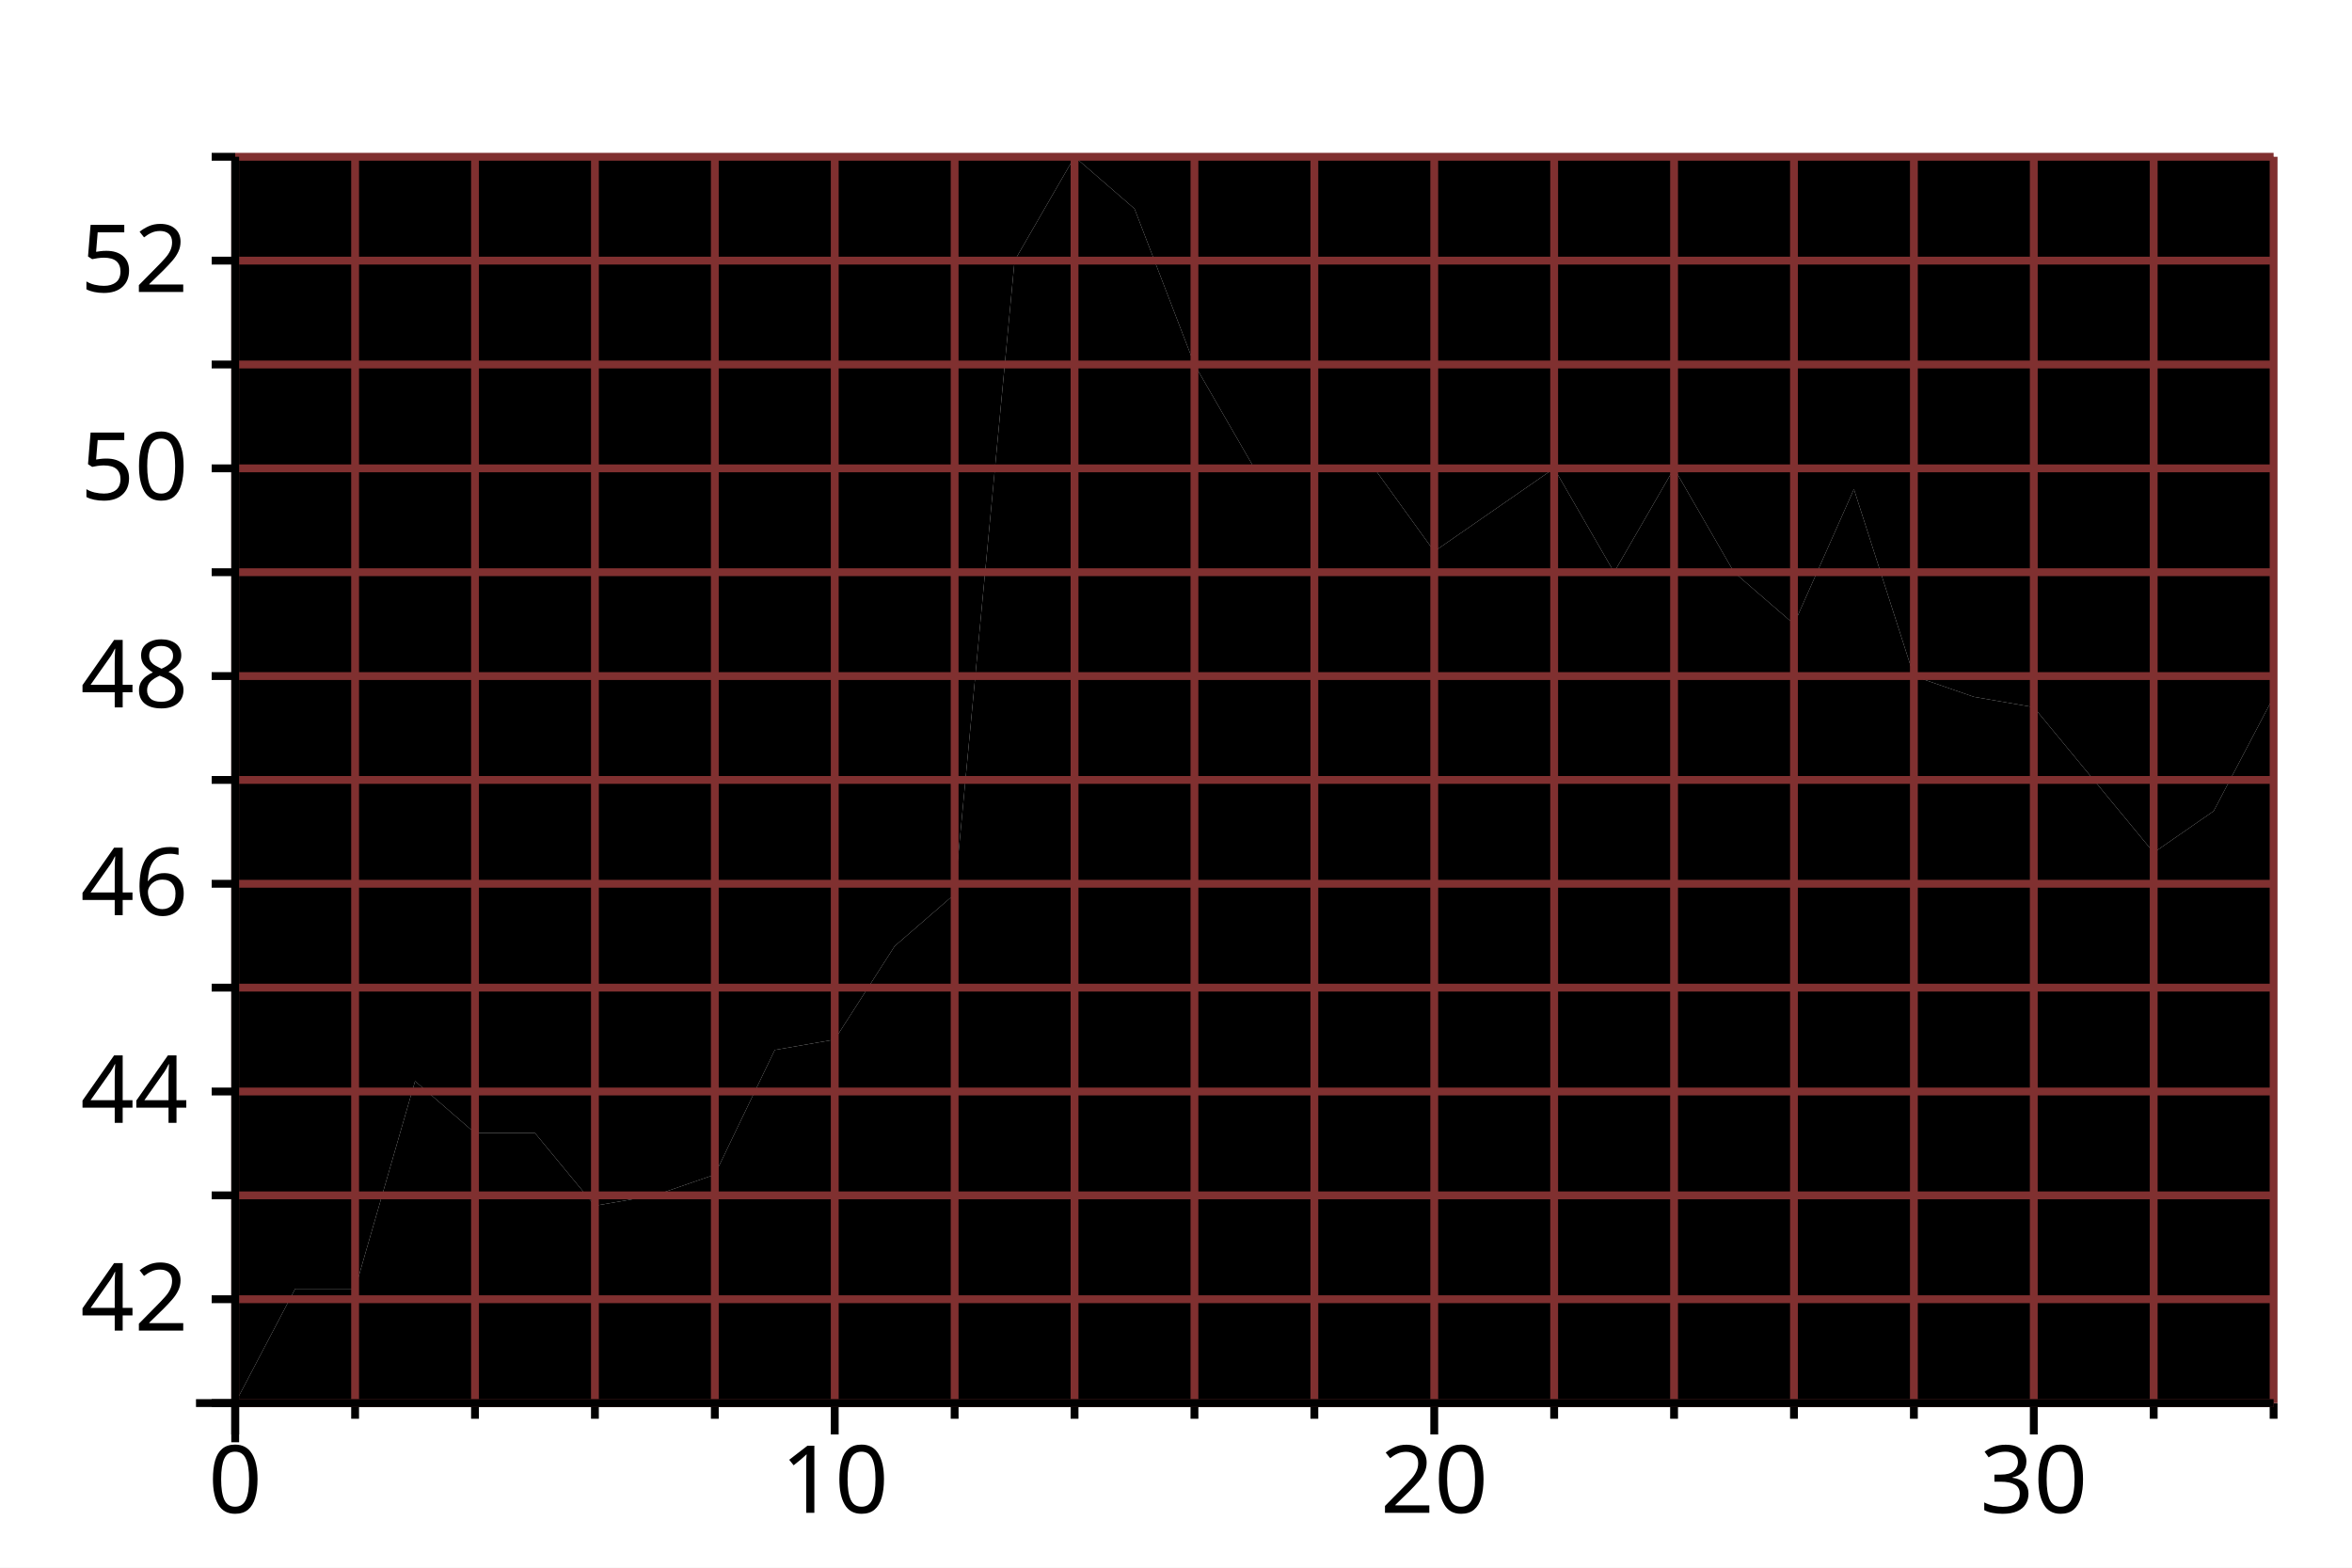
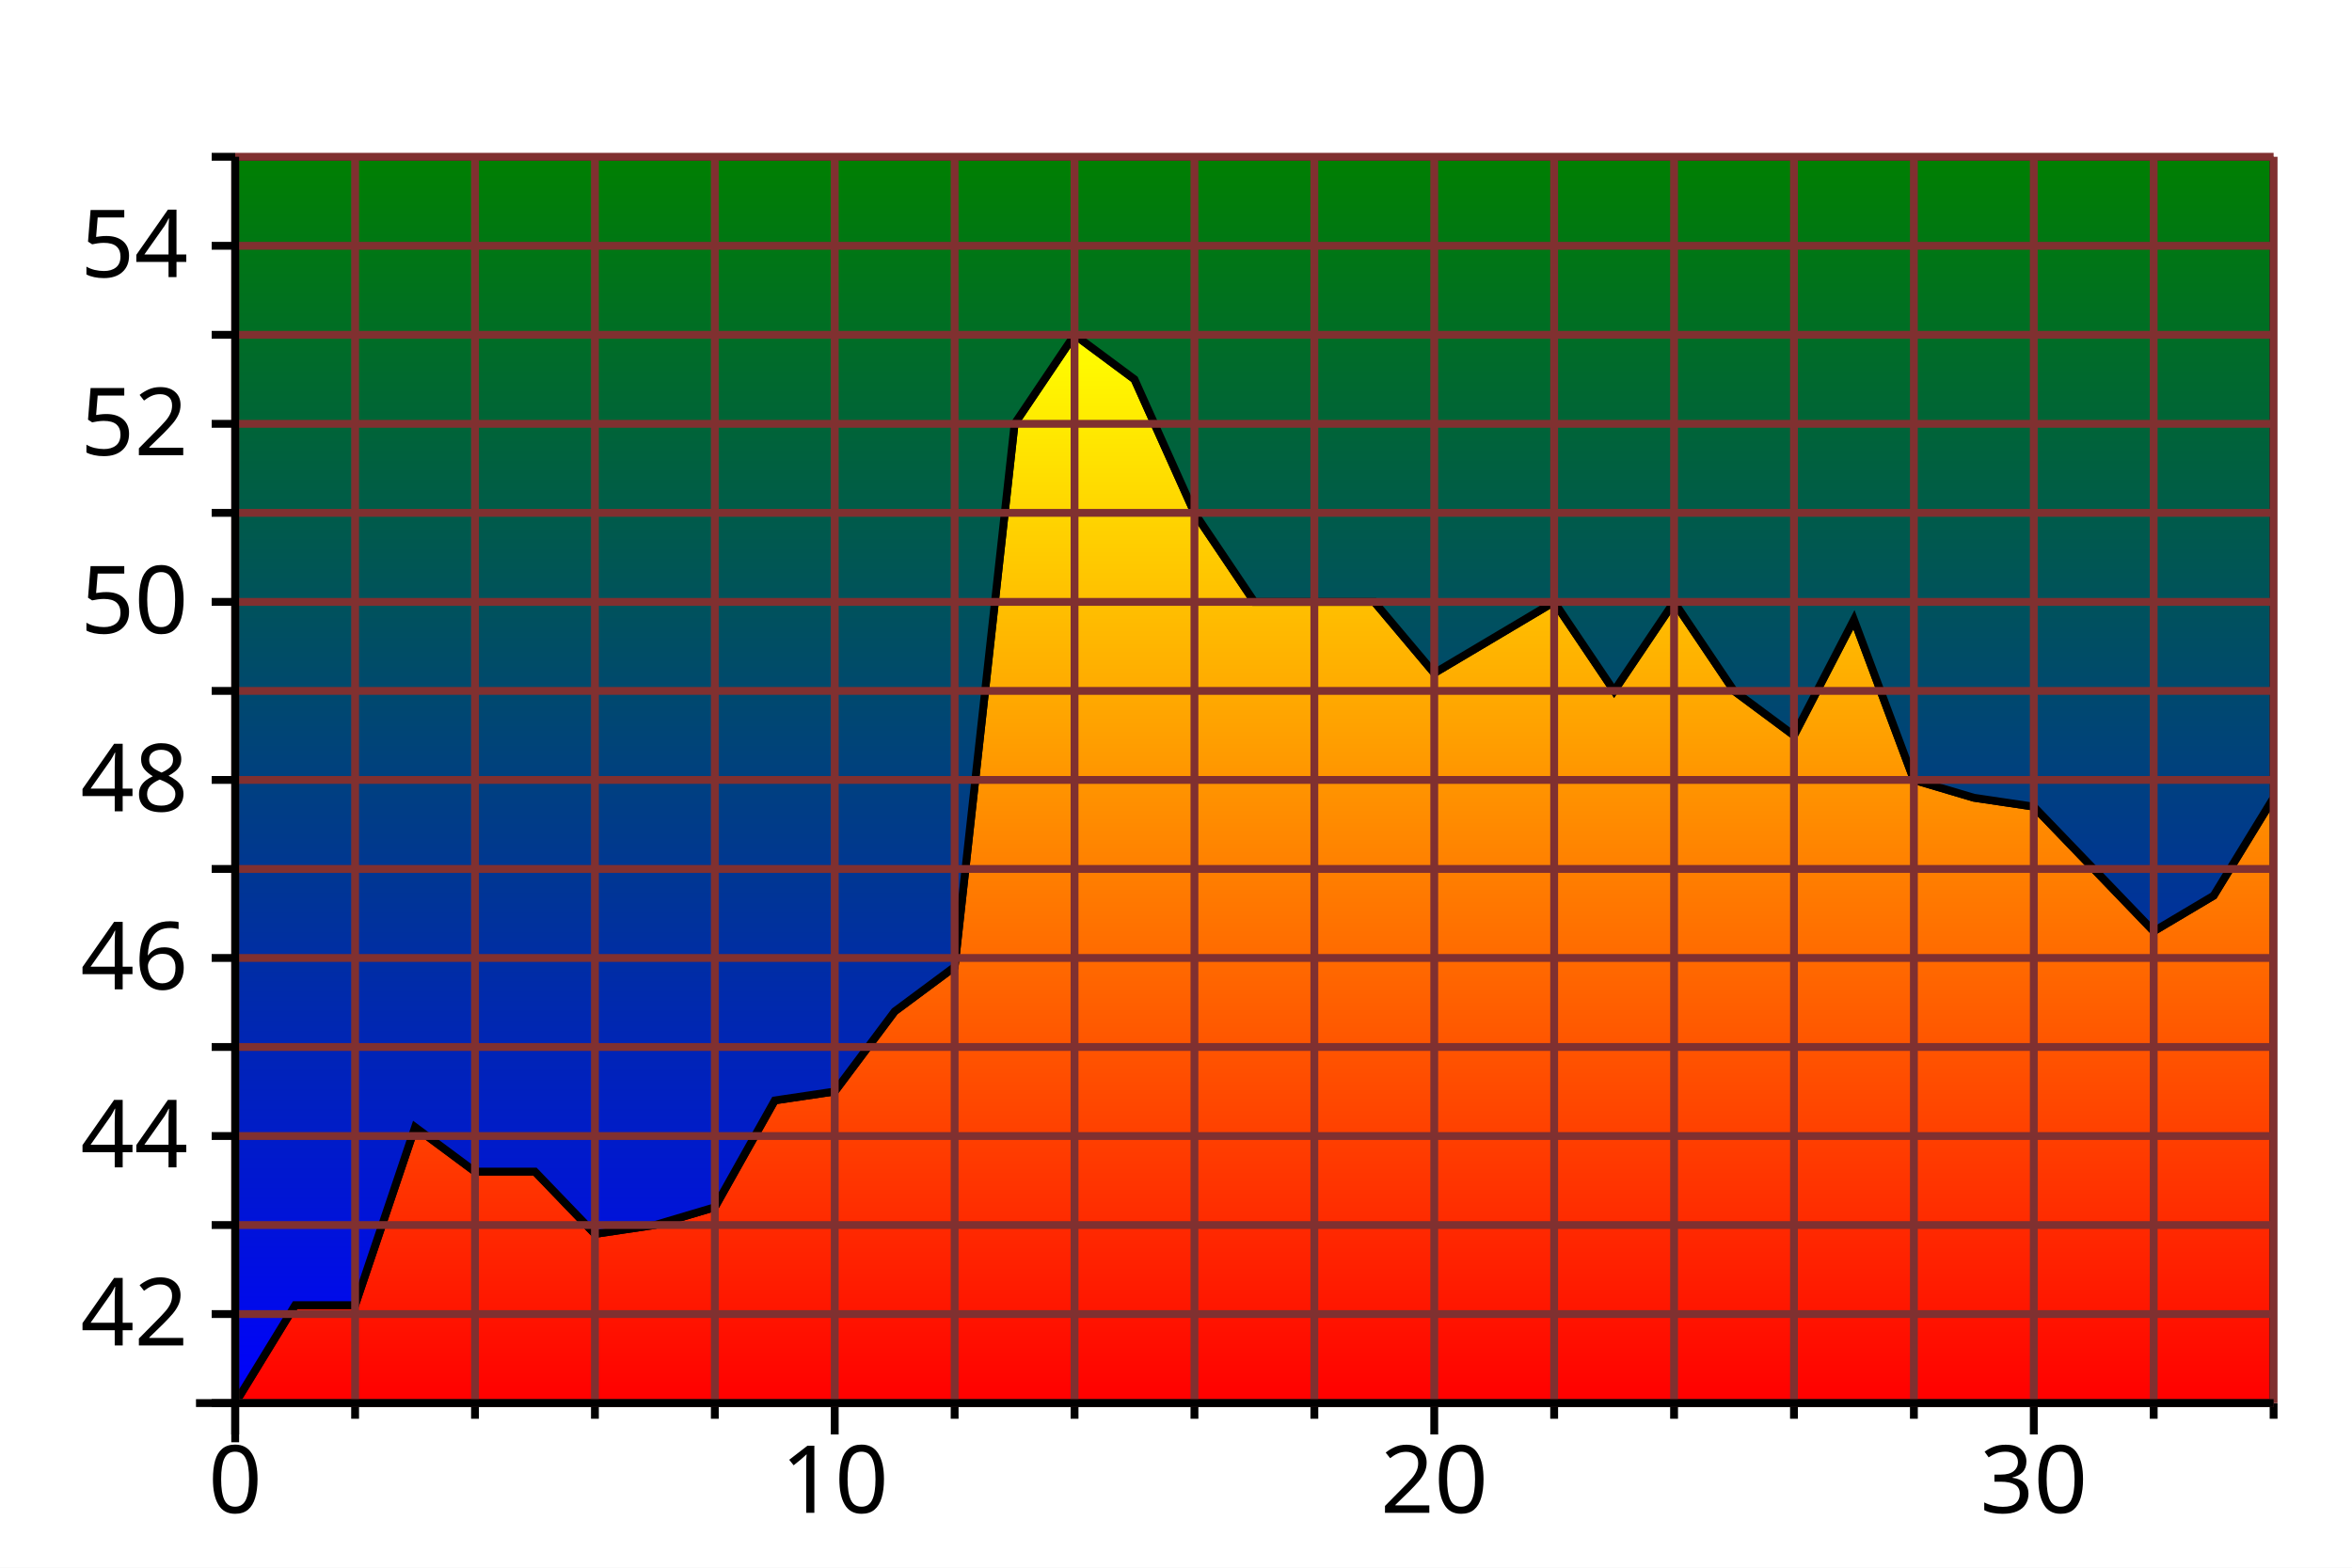
<svg xmlns="http://www.w3.org/2000/svg" width="300" height="200" version="1.1">
  <defs>
    <linearGradient id="gradient-0" x1="0" x2="0" y1="0" y2="1">
      <stop offset="0%" stop-color="yellow" />
      <stop offset="100%" stop-color="red" />
    </linearGradient>
    <linearGradient id="gradient-1" x1="0" x2="0" y1="0" y2="1">
      <stop offset="0%" stop-color="green" />
      <stop offset="100%" stop-color="blue" />
    </linearGradient>
  </defs>
  <rect width="300" height="200" x="0" y="0" fill="white" />
  <clipPath id="clip-0">
    <rect x="30" y="20" width="260" height="159" />
  </clipPath>
-   <polygon points="30 179, 30 179.0, 37.647 164.425, 45.294 164.425, 52.941 137.925, 60.588 144.55, 68.235 144.55, 75.882 153.825, 83.529 152.5, 91.176 149.85, 98.824 133.95, 106.471 132.625, 114.118 120.7, 121.765 114.075, 129.412 33.25, 137.059 20.0, 144.706 26.625, 152.353 46.5, 160.0 59.75, 167.647 59.75, 175.294 59.75, 182.941 70.35, 190.588 65.05, 198.235 59.75, 205.882 73.0, 213.529 59.75, 221.176 73.0, 228.824 79.625, 236.471 62.4, 244.118 86.25, 251.765 88.9, 259.412 90.225, 267.059 99.5, 274.706 108.775, 282.353 103.475, 290 88.9, 290 179" />
+   <polygon points="30 179, 30 179.0, 37.647 166.507, 45.294 166.507, 52.941 143.793, 60.588 149.471, 68.235 149.471, 75.882 157.421, 83.529 156.286, 91.176 154.014, 98.824 140.386, 106.471 139.25, 114.118 129.029, 121.765 123.35, 129.412 54.071, 137.059 42.714, 144.706 48.393, 152.353 65.429, 160.0 76.786, 167.647 76.786, 175.294 76.786, 182.941 85.871, 190.588 81.329, 198.235 76.786, 205.882 88.143, 213.529 76.786, 221.176 88.143, 228.824 93.821, 236.471 79.057, 244.118 99.5, 251.765 101.771, 259.412 102.907, 267.059 110.857, 274.706 118.807, 282.353 114.264, 290 101.771, 290 179" stroke="black" clip-path="url(#clip-0)" x1="0" x2="0" y1="0" y2="1" fill="url(#gradient-0)" />
  <clipPath id="clip-1">
    <rect x="30" y="20" width="260" height="159" />
  </clipPath>
-   <polygon points="30 20, 30 179.0, 37.647 164.425, 45.294 164.425, 52.941 137.925, 60.588 144.55, 68.235 144.55, 75.882 153.825, 83.529 152.5, 91.176 149.85, 98.824 133.95, 106.471 132.625, 114.118 120.7, 121.765 114.075, 129.412 33.25, 137.059 20.0, 144.706 26.625, 152.353 46.5, 160.0 59.75, 167.647 59.75, 175.294 59.75, 182.941 70.35, 190.588 65.05, 198.235 59.75, 205.882 73.0, 213.529 59.75, 221.176 73.0, 228.824 79.625, 236.471 62.4, 244.118 86.25, 251.765 88.9, 259.412 90.225, 267.059 99.5, 274.706 108.775, 282.353 103.475, 290 88.9, 290 20" />
+   <polygon points="30 20, 30 179.0, 37.647 166.507, 45.294 166.507, 52.941 143.793, 60.588 149.471, 68.235 149.471, 75.882 157.421, 83.529 156.286, 91.176 154.014, 98.824 140.386, 106.471 139.25, 114.118 129.029, 121.765 123.35, 129.412 54.071, 137.059 42.714, 144.706 48.393, 152.353 65.429, 160.0 76.786, 167.647 76.786, 175.294 76.786, 182.941 85.871, 190.588 81.329, 198.235 76.786, 205.882 88.143, 213.529 76.786, 221.176 88.143, 228.824 93.821, 236.471 79.057, 244.118 99.5, 251.765 101.771, 259.412 102.907, 267.059 110.857, 274.706 118.807, 282.353 114.264, 290 101.771, 290 20" stroke="black" clip-path="url(#clip-1)" x1="0" x2="0" y1="0" y2="1" fill="url(#gradient-1)" />
  <line x1="30.0" x2="30.0" y1="179" y2="183" stroke="black" />
-   <line x1="30.0" x2="30.0" y1="20" y2="179" stroke="#803030" opacity="nil" />
-   <text y="193" x="30.0" fill="black" font-size="12" text-anchor="middle" font-family="sans-serif"> 0</text>
+   <line x1="30.0" x2="30.0" y1="20" y2="179" stroke="#803030" opacity="1" />
+   <text y="193" x="30.0" fill="black" font-weight="normal" font-size="12" text-anchor="middle" font-family="sans-serif"> 0</text>
  <line x1="45.294" x2="45.294" y1="179" y2="181" stroke="black" />
-   <line x1="45.294" x2="45.294" y1="20" y2="179" stroke="#803030" opacity="nil" />
+   <line x1="45.294" x2="45.294" y1="20" y2="179" stroke="#803030" opacity="1" />
  <line x1="60.588" x2="60.588" y1="179" y2="181" stroke="black" />
-   <line x1="60.588" x2="60.588" y1="20" y2="179" stroke="#803030" opacity="nil" />
+   <line x1="60.588" x2="60.588" y1="20" y2="179" stroke="#803030" opacity="1" />
  <line x1="75.882" x2="75.882" y1="179" y2="181" stroke="black" />
-   <line x1="75.882" x2="75.882" y1="20" y2="179" stroke="#803030" opacity="nil" />
+   <line x1="75.882" x2="75.882" y1="20" y2="179" stroke="#803030" opacity="1" />
  <line x1="91.176" x2="91.176" y1="179" y2="181" stroke="black" />
-   <line x1="91.176" x2="91.176" y1="20" y2="179" stroke="#803030" opacity="nil" />
+   <line x1="91.176" x2="91.176" y1="20" y2="179" stroke="#803030" opacity="1" />
  <line x1="106.471" x2="106.471" y1="179" y2="183" stroke="black" />
-   <line x1="106.471" x2="106.471" y1="20" y2="179" stroke="#803030" opacity="nil" />
-   <text y="193" x="106.471" fill="black" font-size="12" text-anchor="middle" font-family="sans-serif"> 10</text>
+   <line x1="106.471" x2="106.471" y1="20" y2="179" stroke="#803030" opacity="1" />
+   <text y="193" x="106.471" fill="black" font-weight="normal" font-size="12" text-anchor="middle" font-family="sans-serif"> 10</text>
  <line x1="121.765" x2="121.765" y1="179" y2="181" stroke="black" />
-   <line x1="121.765" x2="121.765" y1="20" y2="179" stroke="#803030" opacity="nil" />
+   <line x1="121.765" x2="121.765" y1="20" y2="179" stroke="#803030" opacity="1" />
  <line x1="137.059" x2="137.059" y1="179" y2="181" stroke="black" />
-   <line x1="137.059" x2="137.059" y1="20" y2="179" stroke="#803030" opacity="nil" />
+   <line x1="137.059" x2="137.059" y1="20" y2="179" stroke="#803030" opacity="1" />
  <line x1="152.353" x2="152.353" y1="179" y2="181" stroke="black" />
-   <line x1="152.353" x2="152.353" y1="20" y2="179" stroke="#803030" opacity="nil" />
+   <line x1="152.353" x2="152.353" y1="20" y2="179" stroke="#803030" opacity="1" />
  <line x1="167.647" x2="167.647" y1="179" y2="181" stroke="black" />
-   <line x1="167.647" x2="167.647" y1="20" y2="179" stroke="#803030" opacity="nil" />
+   <line x1="167.647" x2="167.647" y1="20" y2="179" stroke="#803030" opacity="1" />
  <line x1="182.941" x2="182.941" y1="179" y2="183" stroke="black" />
-   <line x1="182.941" x2="182.941" y1="20" y2="179" stroke="#803030" opacity="nil" />
-   <text y="193" x="182.941" fill="black" font-size="12" text-anchor="middle" font-family="sans-serif"> 20</text>
+   <line x1="182.941" x2="182.941" y1="20" y2="179" stroke="#803030" opacity="1" />
+   <text y="193" x="182.941" fill="black" font-weight="normal" font-size="12" text-anchor="middle" font-family="sans-serif"> 20</text>
  <line x1="198.235" x2="198.235" y1="179" y2="181" stroke="black" />
-   <line x1="198.235" x2="198.235" y1="20" y2="179" stroke="#803030" opacity="nil" />
+   <line x1="198.235" x2="198.235" y1="20" y2="179" stroke="#803030" opacity="1" />
  <line x1="213.529" x2="213.529" y1="179" y2="181" stroke="black" />
-   <line x1="213.529" x2="213.529" y1="20" y2="179" stroke="#803030" opacity="nil" />
+   <line x1="213.529" x2="213.529" y1="20" y2="179" stroke="#803030" opacity="1" />
  <line x1="228.824" x2="228.824" y1="179" y2="181" stroke="black" />
-   <line x1="228.824" x2="228.824" y1="20" y2="179" stroke="#803030" opacity="nil" />
+   <line x1="228.824" x2="228.824" y1="20" y2="179" stroke="#803030" opacity="1" />
  <line x1="244.118" x2="244.118" y1="179" y2="181" stroke="black" />
-   <line x1="244.118" x2="244.118" y1="20" y2="179" stroke="#803030" opacity="nil" />
+   <line x1="244.118" x2="244.118" y1="20" y2="179" stroke="#803030" opacity="1" />
  <line x1="259.412" x2="259.412" y1="179" y2="183" stroke="black" />
-   <line x1="259.412" x2="259.412" y1="20" y2="179" stroke="#803030" opacity="nil" />
-   <text y="193" x="259.412" fill="black" font-size="12" text-anchor="middle" font-family="sans-serif"> 30</text>
+   <line x1="259.412" x2="259.412" y1="20" y2="179" stroke="#803030" opacity="1" />
+   <text y="193" x="259.412" fill="black" font-weight="normal" font-size="12" text-anchor="middle" font-family="sans-serif"> 30</text>
  <line x1="274.706" x2="274.706" y1="179" y2="181" stroke="black" />
-   <line x1="274.706" x2="274.706" y1="20" y2="179" stroke="#803030" opacity="nil" />
+   <line x1="274.706" x2="274.706" y1="20" y2="179" stroke="#803030" opacity="1" />
  <line x1="290.0" x2="290.0" y1="179" y2="181" stroke="black" />
-   <line x1="290.0" x2="290.0" y1="20" y2="179" stroke="#803030" opacity="nil" />
+   <line x1="290.0" x2="290.0" y1="20" y2="179" stroke="#803030" opacity="1" />
  <line x1="30" x2="27" y1="179.0" y2="179.0" stroke="black" />
-   <line x1="30" x2="290" y1="179.0" y2="179.0" opacity="nil" stroke="#803030" />
-   <line x1="30" x2="27" y1="165.75" y2="165.75" stroke="black" />
-   <line x1="30" x2="290" y1="165.75" y2="165.75" opacity="nil" stroke="#803030" />
-   <text y="169.75" x="24" fill="black" font-size="12" text-anchor="end" font-family="sans-serif"> 42</text>
-   <line x1="30" x2="27" y1="152.5" y2="152.5" stroke="black" />
-   <line x1="30" x2="290" y1="152.5" y2="152.5" opacity="nil" stroke="#803030" />
-   <line x1="30" x2="27" y1="139.25" y2="139.25" stroke="black" />
-   <line x1="30" x2="290" y1="139.25" y2="139.25" opacity="nil" stroke="#803030" />
-   <text y="143.25" x="24" fill="black" font-size="12" text-anchor="end" font-family="sans-serif"> 44</text>
-   <line x1="30" x2="27" y1="126.0" y2="126.0" stroke="black" />
-   <line x1="30" x2="290" y1="126.0" y2="126.0" opacity="nil" stroke="#803030" />
-   <line x1="30" x2="27" y1="112.75" y2="112.75" stroke="black" />
-   <line x1="30" x2="290" y1="112.75" y2="112.75" opacity="nil" stroke="#803030" />
-   <text y="116.75" x="24" fill="black" font-size="12" text-anchor="end" font-family="sans-serif"> 46</text>
+   <line x1="30" x2="290" y1="179.0" y2="179.0" opacity="1" stroke="#803030" />
+   <line x1="30" x2="27" y1="167.643" y2="167.643" stroke="black" />
+   <line x1="30" x2="290" y1="167.643" y2="167.643" opacity="1" stroke="#803030" />
+   <text y="171.643" x="24" fill="black" font-size="12" text-anchor="end" font-family="sans-serif"> 42</text>
+   <line x1="30" x2="27" y1="156.286" y2="156.286" stroke="black" />
+   <line x1="30" x2="290" y1="156.286" y2="156.286" opacity="1" stroke="#803030" />
+   <line x1="30" x2="27" y1="144.929" y2="144.929" stroke="black" />
+   <line x1="30" x2="290" y1="144.929" y2="144.929" opacity="1" stroke="#803030" />
+   <text y="148.929" x="24" fill="black" font-size="12" text-anchor="end" font-family="sans-serif"> 44</text>
+   <line x1="30" x2="27" y1="133.571" y2="133.571" stroke="black" />
+   <line x1="30" x2="290" y1="133.571" y2="133.571" opacity="1" stroke="#803030" />
+   <line x1="30" x2="27" y1="122.214" y2="122.214" stroke="black" />
+   <line x1="30" x2="290" y1="122.214" y2="122.214" opacity="1" stroke="#803030" />
+   <text y="126.214" x="24" fill="black" font-size="12" text-anchor="end" font-family="sans-serif"> 46</text>
+   <line x1="30" x2="27" y1="110.857" y2="110.857" stroke="black" />
+   <line x1="30" x2="290" y1="110.857" y2="110.857" opacity="1" stroke="#803030" />
  <line x1="30" x2="27" y1="99.5" y2="99.5" stroke="black" />
-   <line x1="30" x2="290" y1="99.5" y2="99.5" opacity="nil" stroke="#803030" />
-   <line x1="30" x2="27" y1="86.25" y2="86.25" stroke="black" />
-   <line x1="30" x2="290" y1="86.25" y2="86.25" opacity="nil" stroke="#803030" />
-   <text y="90.25" x="24" fill="black" font-size="12" text-anchor="end" font-family="sans-serif"> 48</text>
-   <line x1="30" x2="27" y1="73.0" y2="73.0" stroke="black" />
-   <line x1="30" x2="290" y1="73.0" y2="73.0" opacity="nil" stroke="#803030" />
-   <line x1="30" x2="27" y1="59.75" y2="59.75" stroke="black" />
-   <line x1="30" x2="290" y1="59.75" y2="59.75" opacity="nil" stroke="#803030" />
-   <text y="63.75" x="24" fill="black" font-size="12" text-anchor="end" font-family="sans-serif"> 50</text>
-   <line x1="30" x2="27" y1="46.5" y2="46.5" stroke="black" />
-   <line x1="30" x2="290" y1="46.5" y2="46.5" opacity="nil" stroke="#803030" />
-   <line x1="30" x2="27" y1="33.25" y2="33.25" stroke="black" />
-   <line x1="30" x2="290" y1="33.25" y2="33.25" opacity="nil" stroke="#803030" />
-   <text y="37.25" x="24" fill="black" font-size="12" text-anchor="end" font-family="sans-serif"> 52</text>
+   <line x1="30" x2="290" y1="99.5" y2="99.5" opacity="1" stroke="#803030" />
+   <text y="103.5" x="24" fill="black" font-size="12" text-anchor="end" font-family="sans-serif"> 48</text>
+   <line x1="30" x2="27" y1="88.143" y2="88.143" stroke="black" />
+   <line x1="30" x2="290" y1="88.143" y2="88.143" opacity="1" stroke="#803030" />
+   <line x1="30" x2="27" y1="76.786" y2="76.786" stroke="black" />
+   <line x1="30" x2="290" y1="76.786" y2="76.786" opacity="1" stroke="#803030" />
+   <text y="80.786" x="24" fill="black" font-size="12" text-anchor="end" font-family="sans-serif"> 50</text>
+   <line x1="30" x2="27" y1="65.429" y2="65.429" stroke="black" />
+   <line x1="30" x2="290" y1="65.429" y2="65.429" opacity="1" stroke="#803030" />
+   <line x1="30" x2="27" y1="54.071" y2="54.071" stroke="black" />
+   <line x1="30" x2="290" y1="54.071" y2="54.071" opacity="1" stroke="#803030" />
+   <text y="58.071" x="24" fill="black" font-size="12" text-anchor="end" font-family="sans-serif"> 52</text>
+   <line x1="30" x2="27" y1="42.714" y2="42.714" stroke="black" />
+   <line x1="30" x2="290" y1="42.714" y2="42.714" opacity="1" stroke="#803030" />
+   <line x1="30" x2="27" y1="31.357" y2="31.357" stroke="black" />
+   <line x1="30" x2="290" y1="31.357" y2="31.357" opacity="1" stroke="#803030" />
+   <text y="35.357" x="24" fill="black" font-size="12" text-anchor="end" font-family="sans-serif"> 54</text>
  <line x1="30" x2="27" y1="20.0" y2="20.0" stroke="black" />
-   <line x1="30" x2="290" y1="20.0" y2="20.0" opacity="nil" stroke="#803030" />
+   <line x1="30" x2="290" y1="20.0" y2="20.0" opacity="1" stroke="#803030" />
  <line x1="30" x2="30" y1="20" y2="184" stroke="black" />
  <line x1="25" x2="290" y1="179" y2="179" stroke="black" />
</svg>
